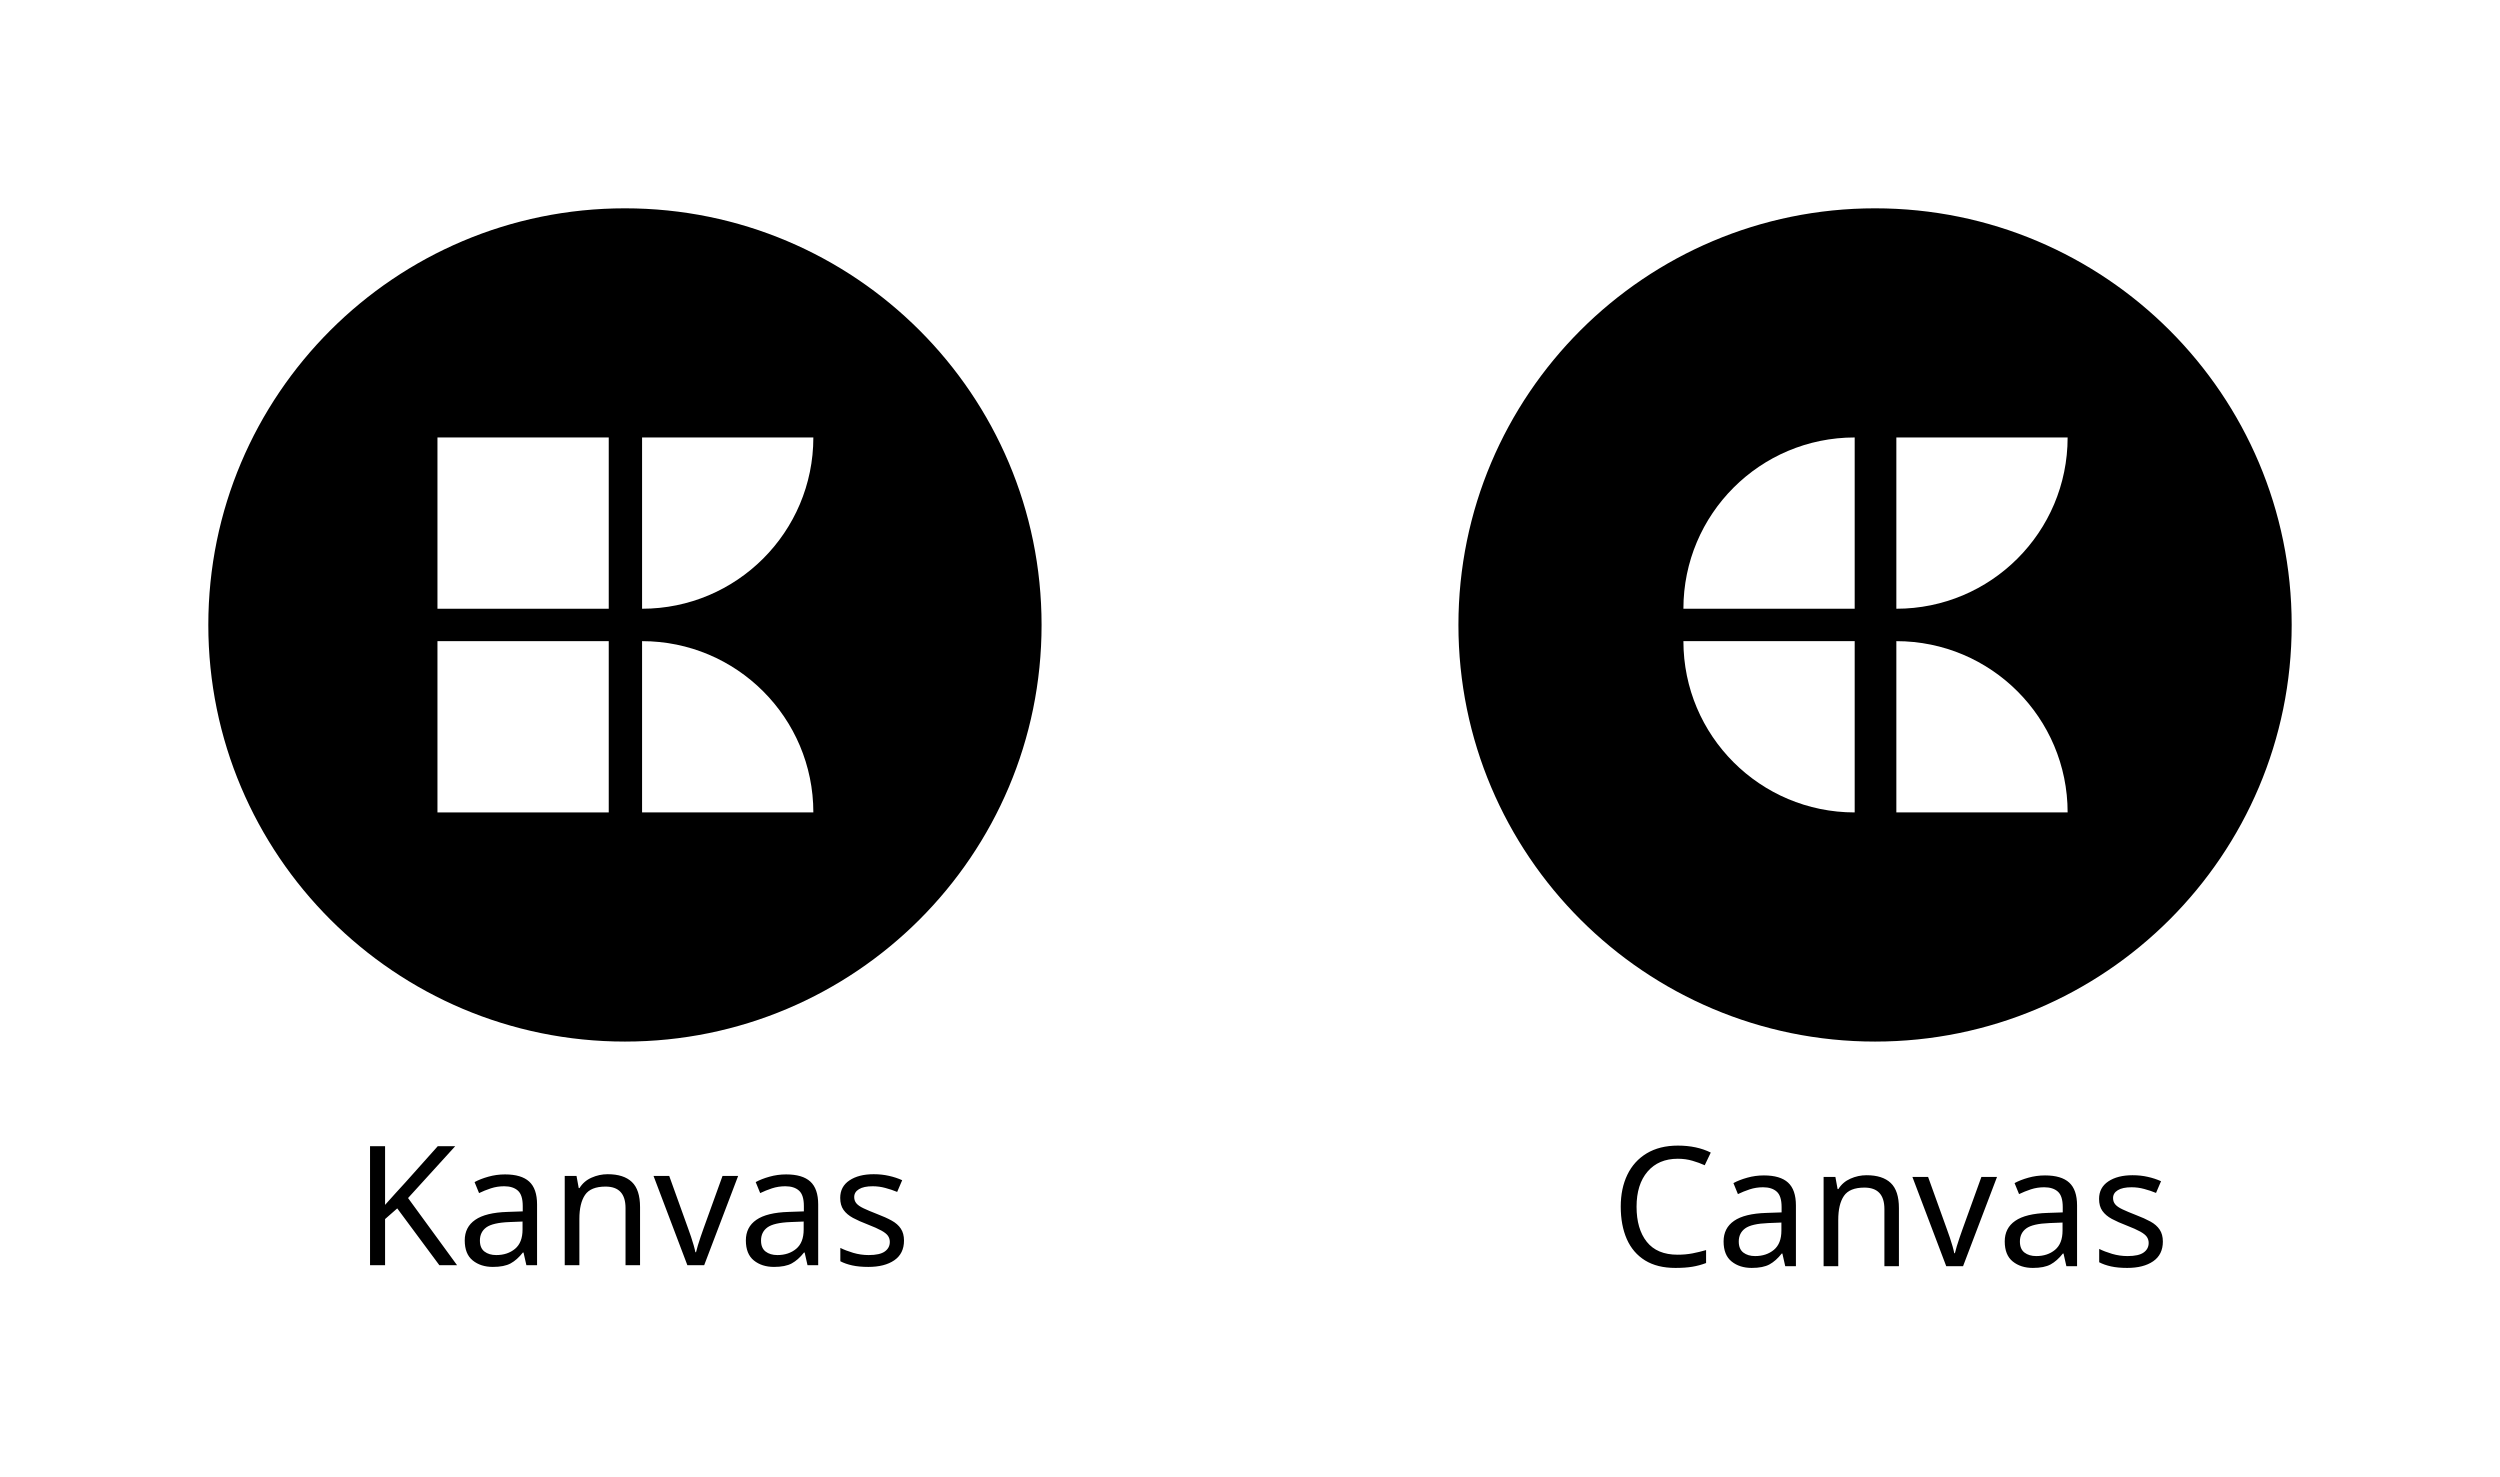
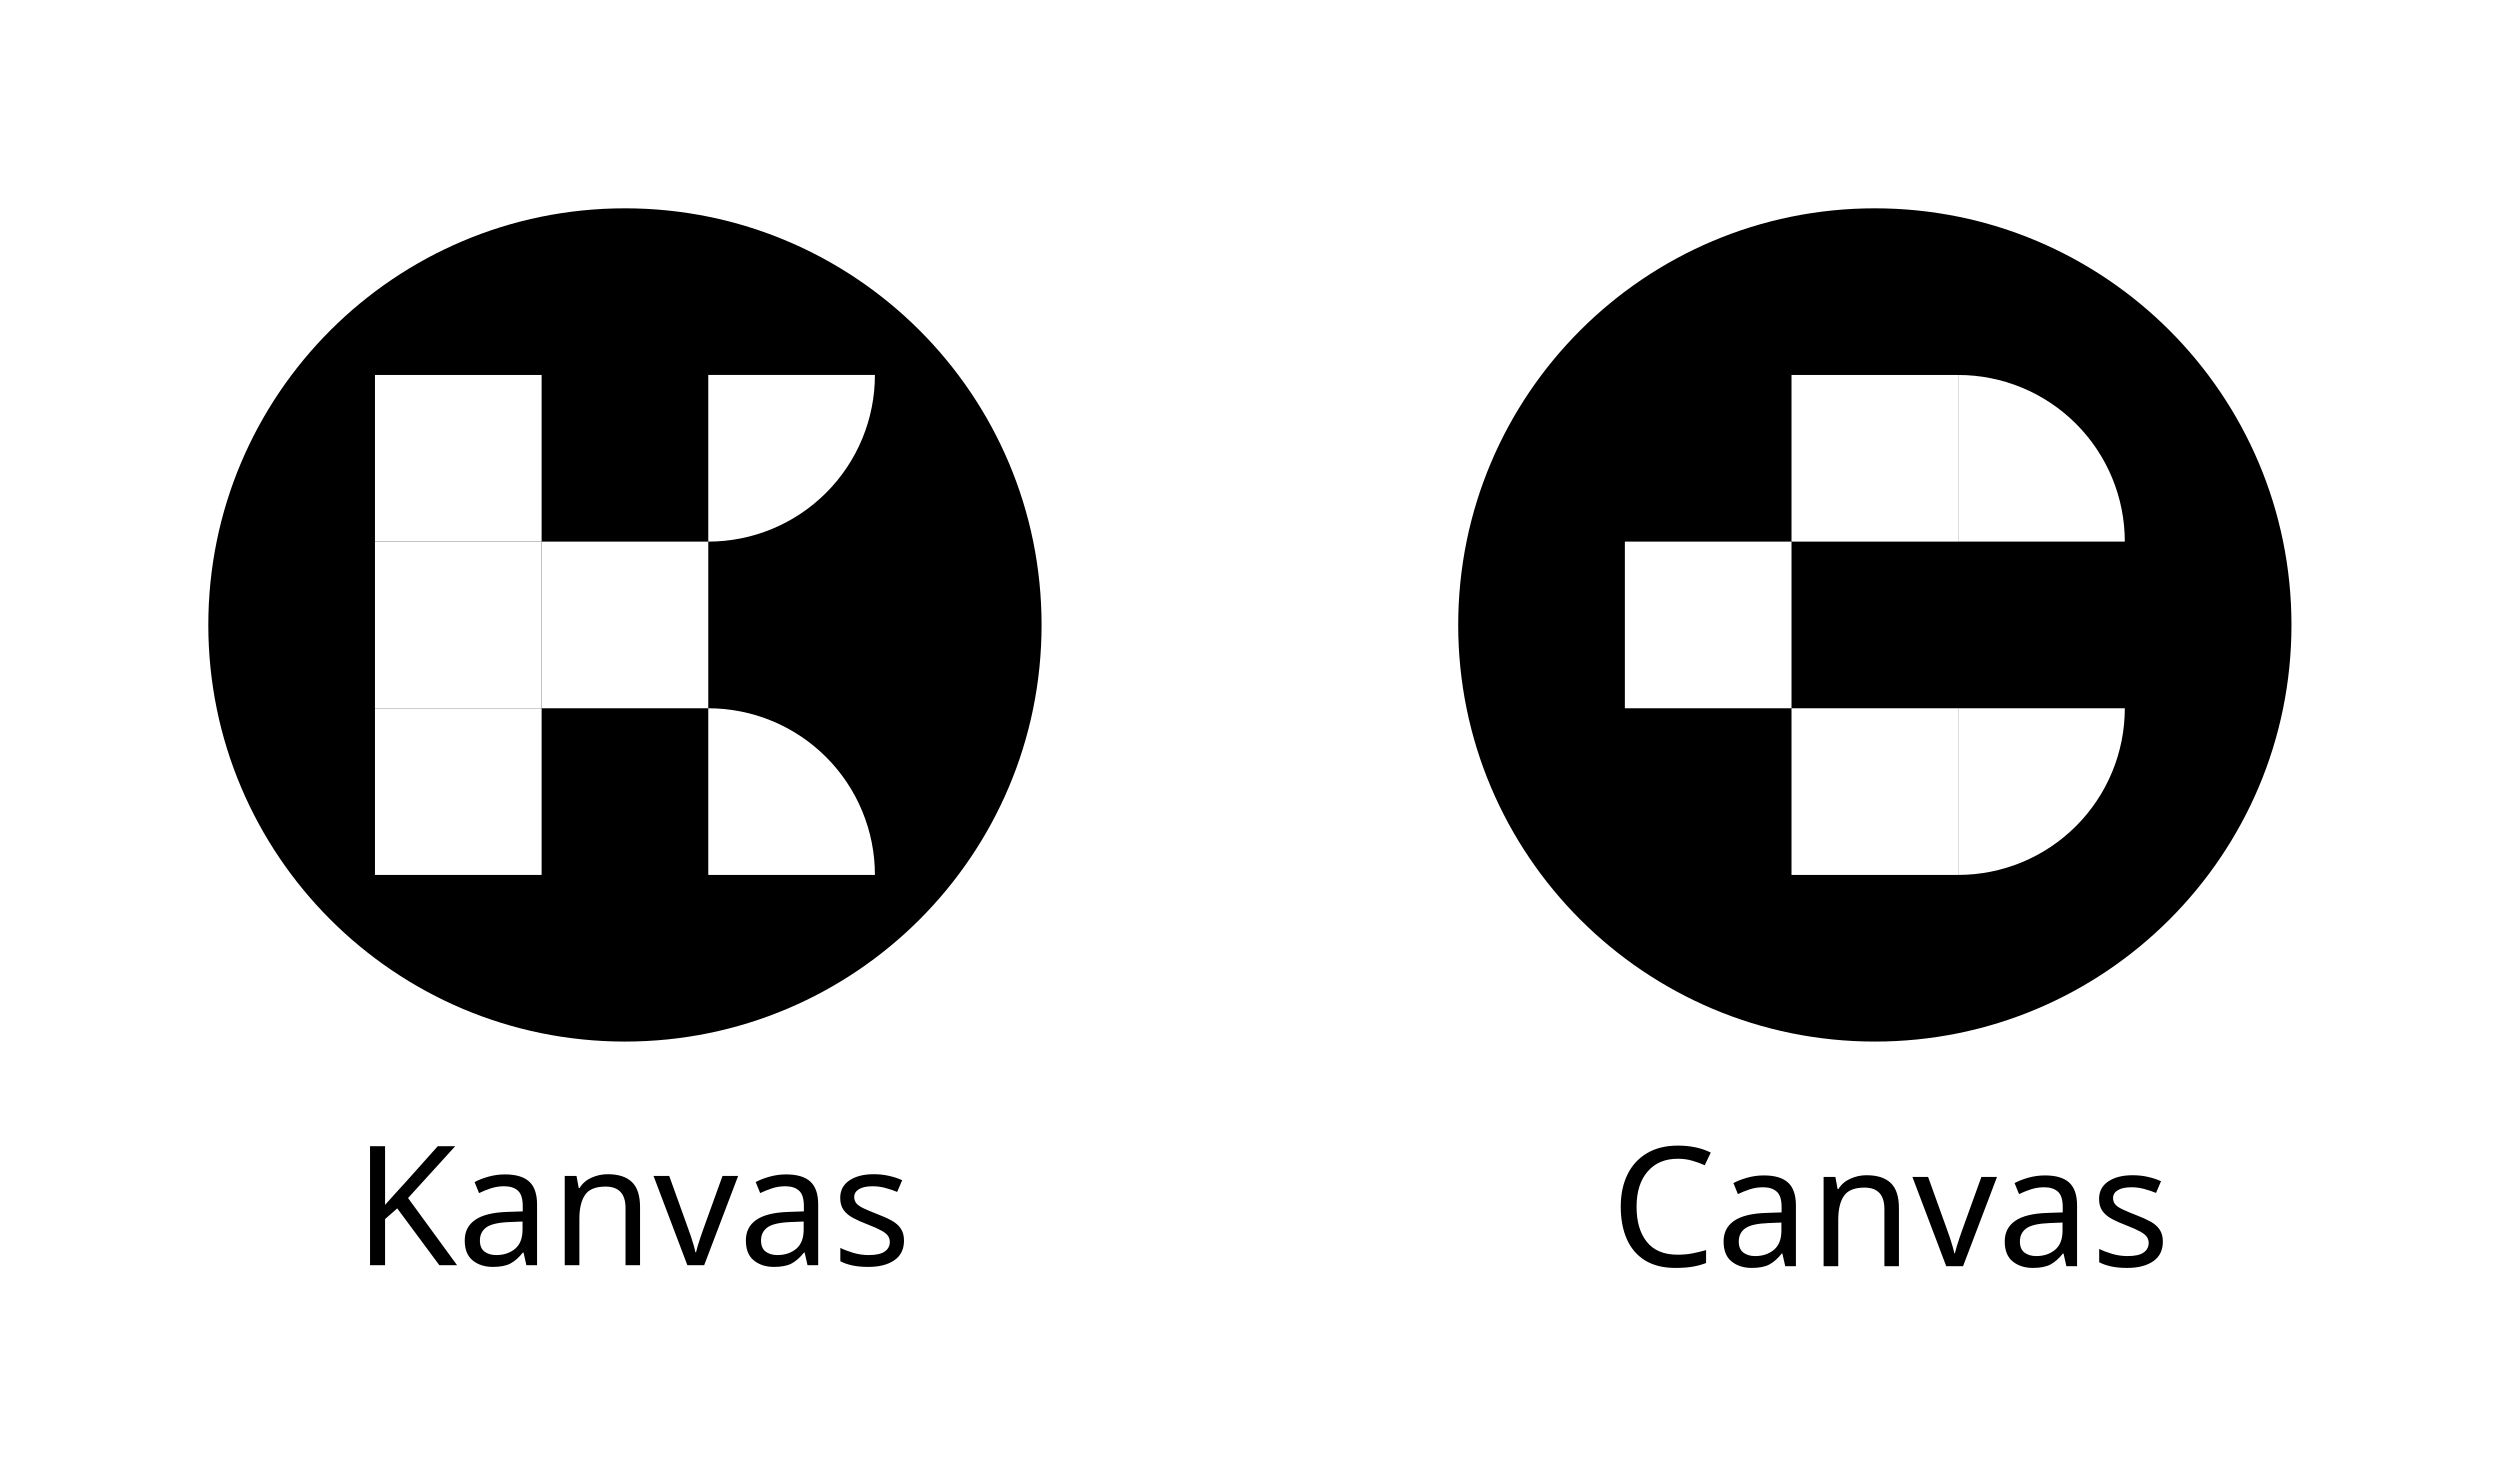
<svg xmlns="http://www.w3.org/2000/svg" width="600.053" height="354.398" viewBox="0 0 600.053 354.398" fill="none" version="1.1" id="svg1019">
  <defs id="defs1023" />
  <rect style="fill:#ffffff;stroke-width:11.339;stroke-linejoin:round" id="rect6473" width="1109.754" height="615.74" x="-109.871" y="-158.852" />
-   <circle cx="150" cy="150" r="100" fill="#000000" id="circle1009" />
  <rect x="105" y="105" width="41.111" height="41.111" fill="#ffffff" id="rect1011" />
  <rect x="105" y="153.889" width="41.111" height="41.111" fill="#ffffff" id="rect1013" />
  <path d="m 154.111,105 h 41.111 c 0,22.705 -18.406,41.111 -41.111,41.111 z" fill="#ffffff" id="path1015" />
  <path d="m 154.111,153.889 c 22.705,0 41.111,18.406 41.111,41.111 h -41.111 z" fill="#ffffff" id="path1017" />
-   <circle cx="450.053" cy="150" r="100" fill="#000000" id="circle2" />
  <path d="m 404.053,146.111 c 0,-22.705 18.406,-41.111 41.111,-41.111 v 0 41.111 z" fill="#ffffff" id="path4" />
  <path d="m 404.053,153.889 h 41.111 V 195 v 0 c -22.705,0 -41.111,-18.406 -41.111,-41.111 z" fill="#ffffff" id="path6" />
  <path d="m 455.164,105 h 41.111 v 0 c 0,22.705 -18.406,41.111 -41.111,41.111 v 0 z" fill="#ffffff" id="path8" />
  <path d="m 455.164,153.889 v 0 c 22.705,0 41.111,18.406 41.111,41.111 v 0 h -41.111 z" fill="#ffffff" id="path10" />
  <text xml:space="preserve" style="font-style:normal;font-weight:normal;font-size:40px;line-height:1.25;font-family:sans-serif;letter-spacing:0px;word-spacing:0px;fill:#000000;fill-opacity:1;stroke:none" x="84.94" y="303.678" id="text2994">
    <tspan id="tspan2992" x="84.94" y="303.678" style="font-style:normal;font-variant:normal;font-weight:normal;font-stretch:normal;font-family:'Fira Sans';-inkscape-font-specification:'Fira Sans'">Kanvas</tspan>
  </text>
  <text xml:space="preserve" style="font-style:normal;font-weight:normal;font-size:40px;line-height:1.25;font-family:sans-serif;letter-spacing:0px;word-spacing:0px;fill:#000000;fill-opacity:1;stroke:none" x="386.573" y="303.918" id="text2994-4">
    <tspan id="tspan2992-5" x="386.573" y="303.918" style="font-style:normal;font-variant:normal;font-weight:normal;font-stretch:normal;font-family:'Fira Sans';-inkscape-font-specification:'Fira Sans'">Canvas</tspan>
  </text>
+   <g id="g1278" transform="translate(1434,1122)">
+     <circle cx="-984" cy="-972" r="100" fill="#000000" id="circle1018" />
+     <path d="m -1004,-952 h 40 v 40 h -40 z" fill="#ffffff" id="path1020" />
+     <path d="m -1004,-1032 h 40 v 40 h -40 z" fill="#ffffff" id="path1022" />
+     <path d="m -1044,-992 h 40 v 40 h -40 z" fill="#ffffff" id="path1024" />
+     <path d="m -924,-992 c 0,-5.253 -1.035,-10.454 -3.045,-15.307 -2.01,-4.853 -4.956,-9.263 -8.671,-12.977 -3.714,-3.714 -8.124,-6.661 -12.977,-8.671 -4.853,-2.01 -10.054,-3.045 -15.307,-3.045 v 40 z" fill="#ffffff" id="path1026" />
+     <path d="m -964,-912 c 5.253,0 10.454,-1.035 15.307,-3.045 4.853,-2.01 9.263,-4.956 12.977,-8.671 3.715,-3.714 6.661,-8.124 8.671,-12.977 2.01,-4.853 3.045,-10.054 3.045,-15.307 h -40 z" fill="#ffffff" id="path1028" />
+   </g>
+   <g id="g1481" transform="translate(-2.923401,250.2059)">
+     <circle cx="152.923" cy="-100.206" r="100" fill="#000000" id="circle941" />
+     <path d="m 132.923,-120.206 h -40 v -40 h 40 z" fill="#ffffff" id="path943" />
+     <path d="m 132.923,-40.206 h -40 v -40 h 40 z" fill="#ffffff" id="path945" />
+     <path d="m 172.923,-80.206 h -40 v -40 h 40 z" fill="#ffffff" id="path947" />
+     <path d="m 132.923,-80.206 h -40 v -40 h 40 z" fill="#ffffff" id="path949" />
+     <path d="m 172.923,-120.206 c 5.253,0 10.454,-1.035 15.307,-3.045 4.853,-2.01 9.263,-4.957 12.977,-8.671 3.715,-3.714 6.661,-8.124 8.671,-12.977 2.01,-4.853 3.045,-10.054 3.045,-15.307 h -40 z" fill="#ffffff" id="path951" />
+     <path d="m 212.923,-40.206 c 0,-5.253 -1.035,-10.454 -3.045,-15.307 -2.01,-4.853 -4.956,-9.263 -8.671,-12.977 -3.714,-3.715 -8.124,-6.661 -12.977,-8.671 -4.853,-2.01 -10.054,-3.045 -15.307,-3.045 v 40 z" fill="#ffffff" id="path953" />
+   </g>
</svg>
